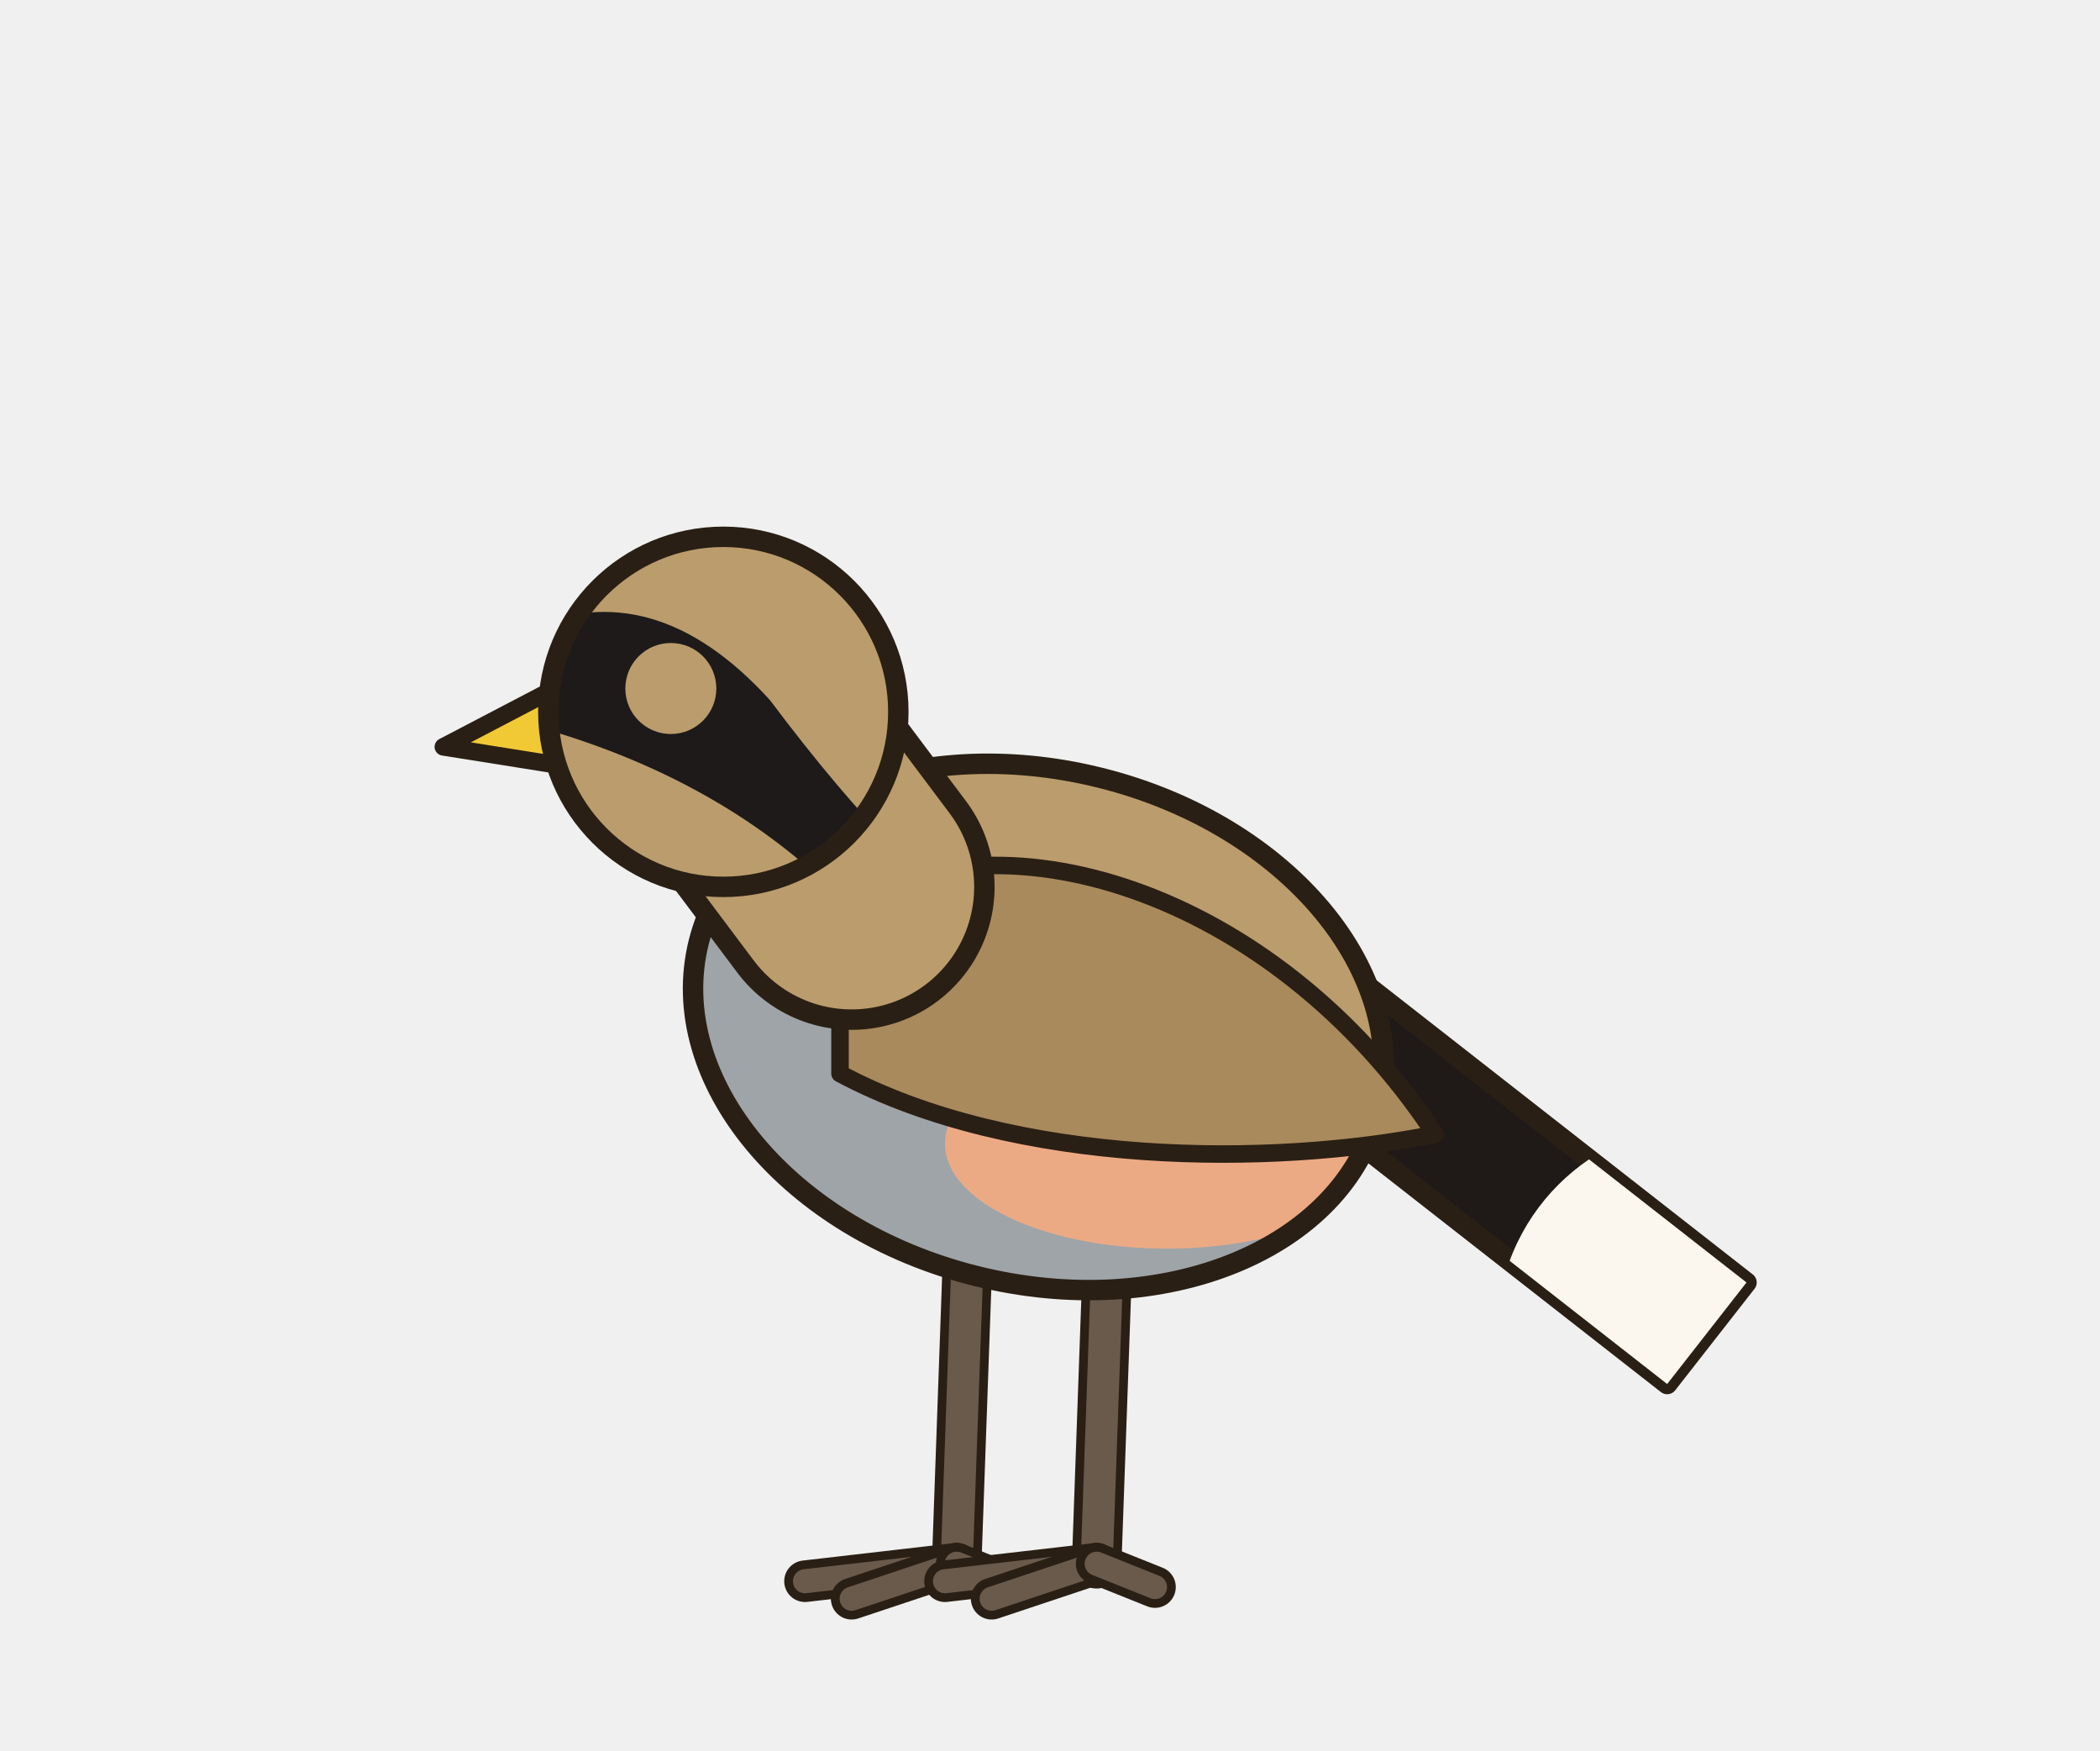
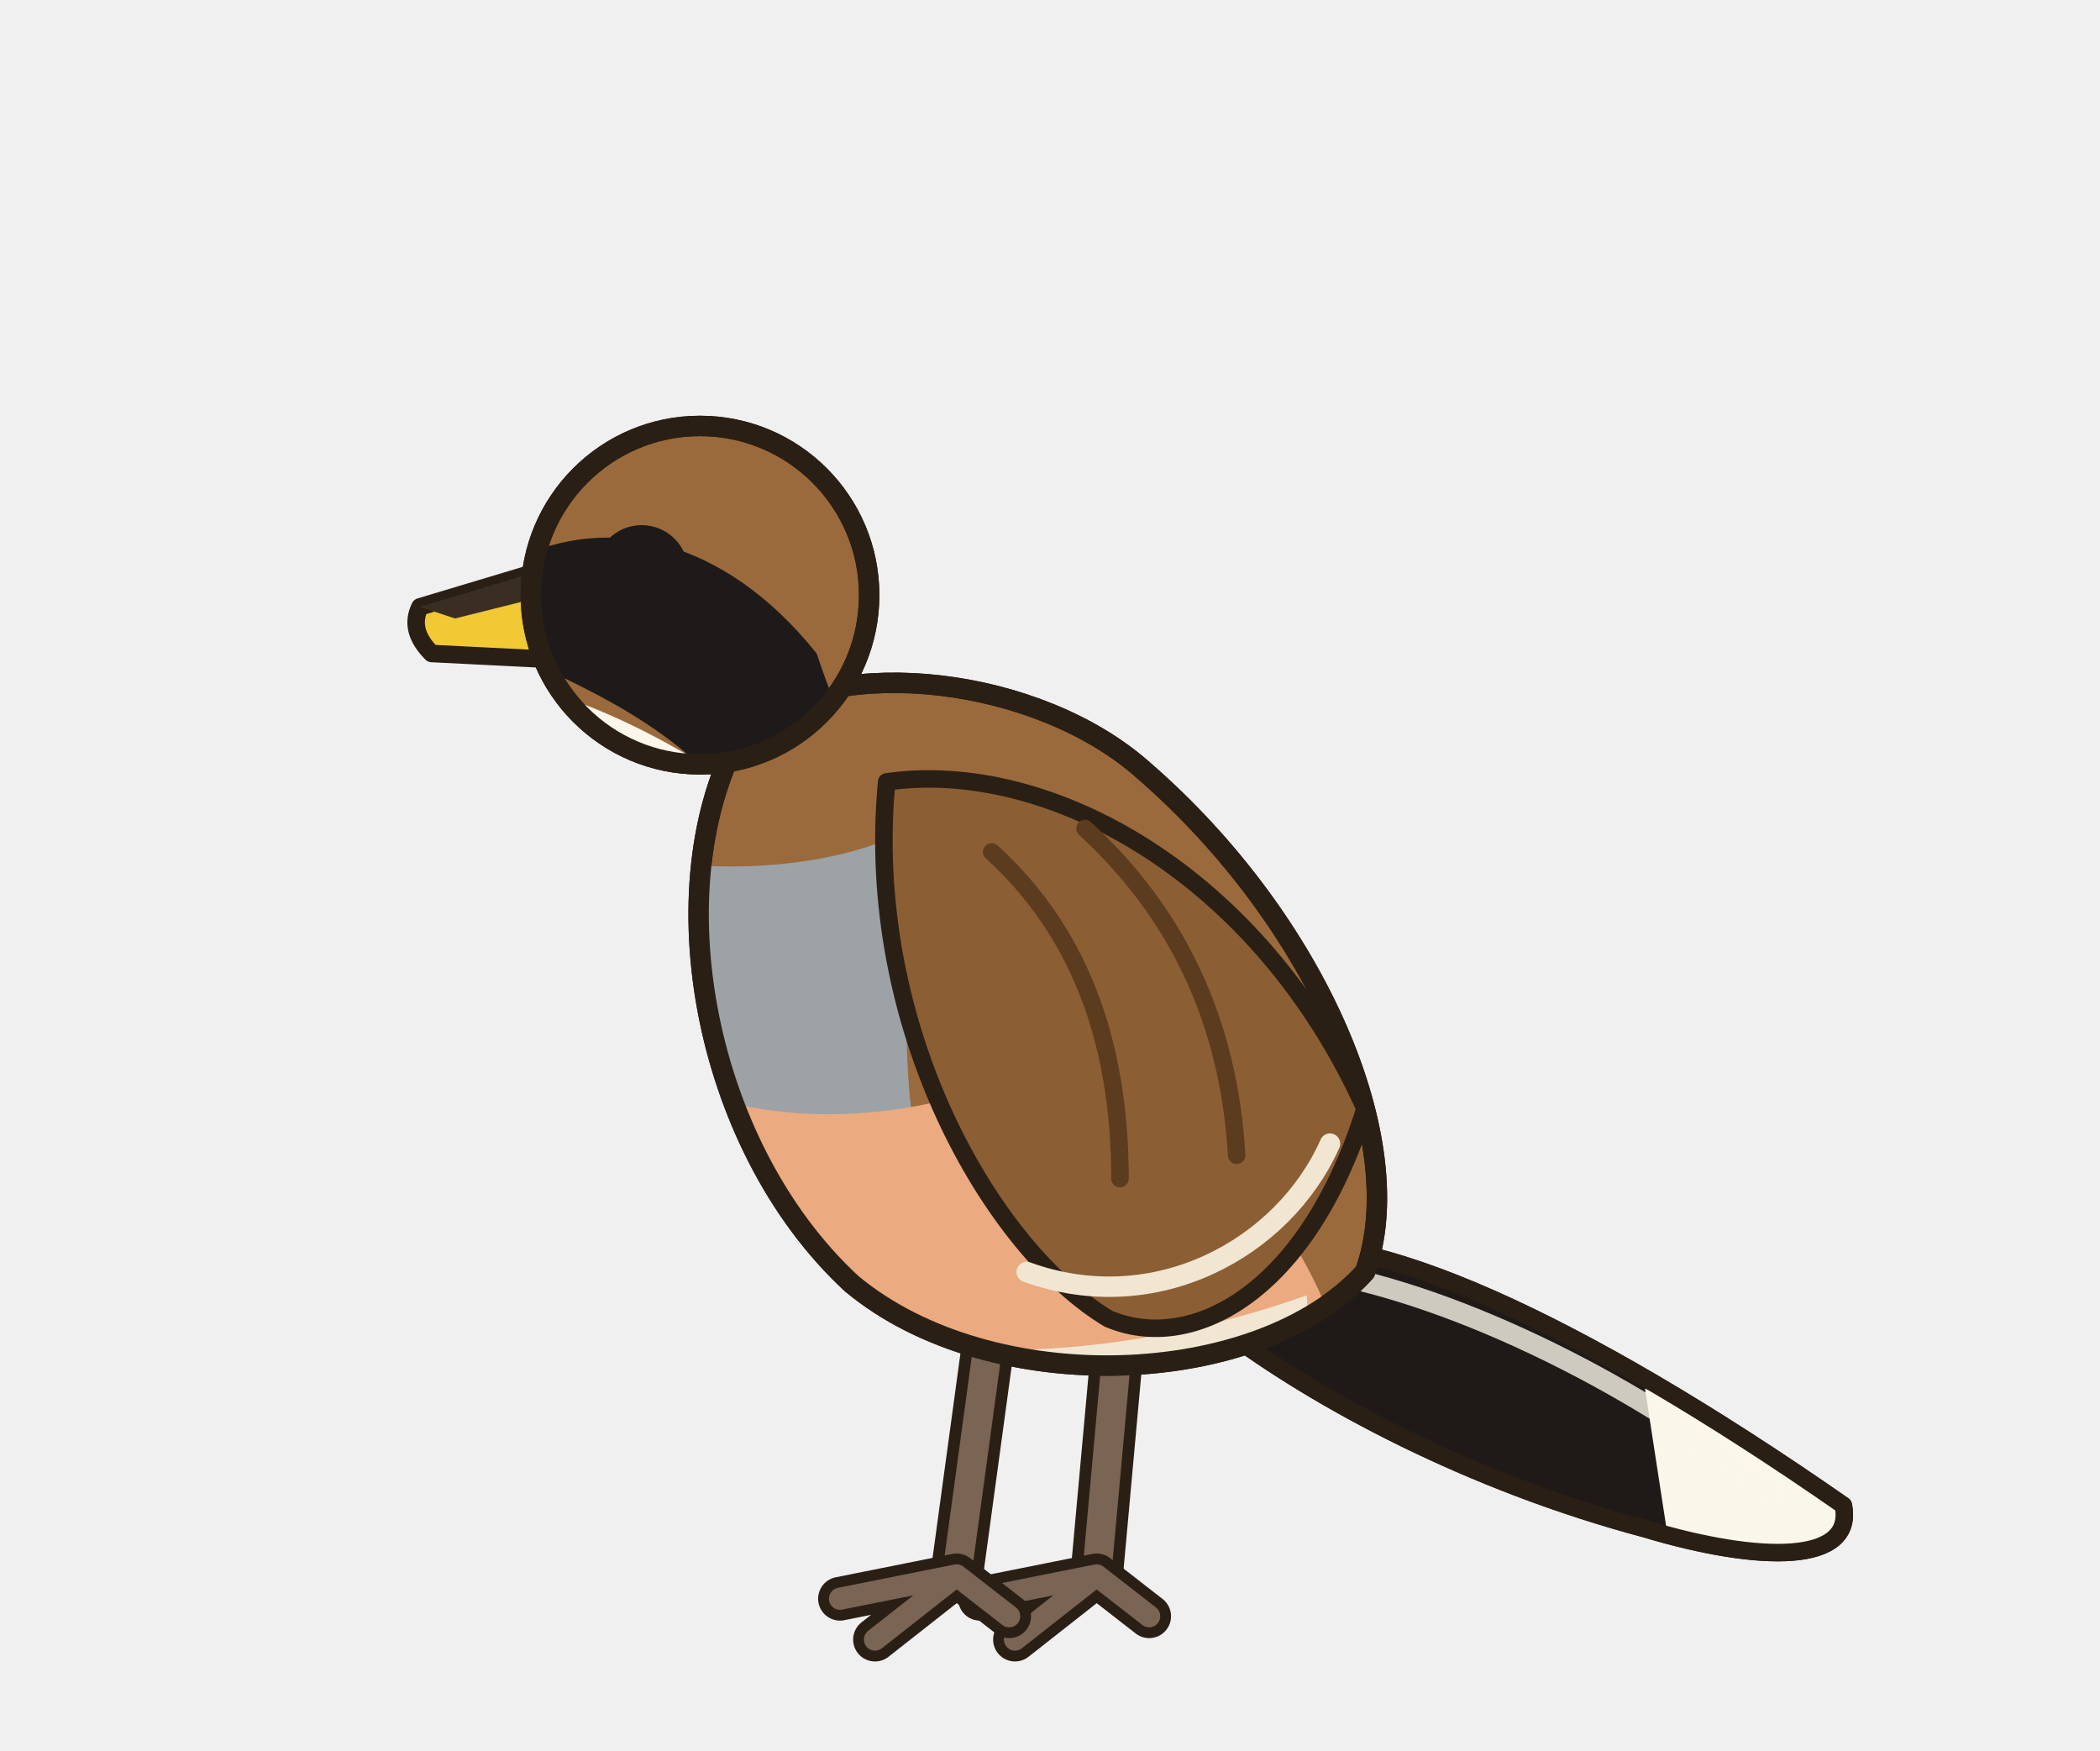
<svg xmlns="http://www.w3.org/2000/svg" role="img" aria-label="Pepitero Chico" viewBox="-20 0 360 300" width="360" height="300" style="overflow:visible">
-   <style>#m-root{transform-box:view-box;transform-origin:150px 272px;animation:br 3.6s ease-in-out infinite}@keyframes br{0%,100%{transform:scale(1,1)}50%{transform:scale(1,1.012)}}#m-head{transform-box:view-box;transform-origin:126px 152px;animation:hb 4.6s ease-in-out infinite}@keyframes hb{0%,100%{transform:rotate(0)}22%{transform:rotate(-7.0deg)}45%{transform:rotate(4.0deg) translateY(1px)}62%{transform:rotate(-3.0deg)}80%{transform:rotate(6.0deg)}}#m-tail{transform-box:view-box;transform-origin:208px 178px;animation:tl 3.1s ease-in-out infinite}@keyframes tl{0%,66%,100%{transform:rotate(0)}74%{transform:rotate(-11.0deg)}84%{transform:rotate(4.0deg)}92%{transform:rotate(-3.0deg)}}#m-lid{transform-box:fill-box;transform-origin:center;animation:bl 4.4s infinite}@keyframes bl{0%,92%,100%{transform:scaleY(0)}95%{transform:scaleY(1)}}@media (prefers-reduced-motion:reduce){*{animation:none!important}}</style>
+   <style>#m-root{transform-box:view-box;transform-origin:150px 275px;animation:br 3.6s ease-in-out infinite}@keyframes br{0%,100%{transform:scale(1,1)}50%{transform:scale(1,1.012)}}#m-head{transform-box:view-box;transform-origin:120px 130px;animation:hb 4.6s ease-in-out infinite}@keyframes hb{0%,100%{transform:rotate(0)}22%{transform:rotate(-7.0deg)}45%{transform:rotate(4.0deg) translateY(1px)}62%{transform:rotate(-3.0deg)}80%{transform:rotate(6.0deg)}}#m-tail{transform-box:view-box;transform-origin:200px 222px;animation:tl 3.1s ease-in-out infinite}@keyframes tl{0%,66%,100%{transform:rotate(0)}74%{transform:rotate(-13.5deg)}84%{transform:rotate(6.0deg)}92%{transform:rotate(-4.5deg)}}.lid{transform-box:fill-box;transform-origin:center;animation:bl 4.4s infinite}@keyframes bl{0%,92%,100%{transform:scaleY(0)}95%{transform:scaleY(1)}}@media (prefers-reduced-motion:reduce){*{animation:none!important}}</style>
  <g id="m-root">
+     <path d="M172 226 L168 270" stroke="#2a1f14" stroke-width="9" stroke-linecap="round" />
+     <path d="M172 226 L168 270" stroke="#7a6454" stroke-width="5" stroke-linecap="round" />
+     <path d="M168 270 L148 274 M168 270 L154 281 M168 270 L177 277" stroke="#2a1f14" stroke-width="7.5" stroke-linecap="round" />
+     <path d="M168 270 L148 274 M168 270 L154 281 M168 270 L177 277" stroke="#7a6454" stroke-width="3.8" stroke-linecap="round" />
+     <path d="M150 226 L144 270" stroke="#2a1f14" stroke-width="9" stroke-linecap="round" />
+     <path d="M150 226 L144 270" stroke="#7a6454" stroke-width="5" stroke-linecap="round" />
+     <path d="M144 270 L124 274 M144 270 L130 281 M144 270 L153 277" stroke="#2a1f14" stroke-width="7.5" stroke-linecap="round" />
+     <path d="M144 270 L124 274 M144 270 L130 281 M144 270 L153 277" stroke="#7a6454" stroke-width="3.8" stroke-linecap="round" />
    <g id="m-tail">
-       <path d="M201.2 186.7 L265.8 237.2 L279.4 219.8 L214.8 169.3 Z" fill="#1f1a18" stroke="#2a1f14" stroke-width="3.5" stroke-linejoin="round" />
+       <path d="M196 214 C214 210 250 226 296 258 C298 268 282 268 262 262 C232 254 206 240 190 228 Z" fill="#1f1a18" stroke="#2a1f14" stroke-width="3" stroke-linejoin="round" stroke-linecap="round" />
      <clipPath id="tc">
-         <path d="M201.2 186.7 L265.8 237.2 L279.4 219.8 L214.8 169.3 Z" />
+         <path d="M196 214 C214 210 250 226 296 258 C298 268 282 268 262 262 C232 254 206 240 190 228 Z" />
      </clipPath>
      <g clip-path="url(#tc)">
-         <circle cx="272.6" cy="228.5" r="36" fill="#fbf7ee" />
+         <path d="M262 238 L312 252 L312 290 L270 290 Z" fill="#fbf6ea" />
      </g>
+       <path d="M196 214 C214 210 250 226 296 258 C298 268 282 268 262 262 C232 254 206 240 190 228 Z" fill="none" stroke="#2a1f14" stroke-width="3" stroke-linejoin="round" />
+       <path d="M206 218 C230 222 262 238 284 256" stroke="#fbf6ea" stroke-width="3.5" fill="none" opacity=".8" stroke-linecap="round" />
    </g>
-     <g id="m-legs">
-       <path d="M146 212 L144 268" stroke="#2a1f14" stroke-width="8.5" stroke-linecap="round" />
-       <path d="M146 212 L144 268" stroke="#6a5a4c" stroke-width="5.5" stroke-linecap="round" />
-       <path d="M144 268 L118.0 271.0" stroke="#2a1f14" stroke-width="7.125" stroke-linecap="round" />
-       <path d="M144 268 L118.0 271.0" stroke="#6a5a4c" stroke-width="4.125" stroke-linecap="round" />
-       <path d="M144 268 L126.0 274.0" stroke="#2a1f14" stroke-width="7.125" stroke-linecap="round" />
-       <path d="M144 268 L126.0 274.0" stroke="#6a5a4c" stroke-width="4.125" stroke-linecap="round" />
-       <path d="M144 268 L154.0 272.0" stroke="#2a1f14" stroke-width="7.125" stroke-linecap="round" />
-       <path d="M144 268 L154.0 272.0" stroke="#6a5a4c" stroke-width="4.125" stroke-linecap="round" />
-       <path d="M170 212 L168 268" stroke="#2a1f14" stroke-width="8.5" stroke-linecap="round" />
-       <path d="M170 212 L168 268" stroke="#6a5a4c" stroke-width="5.5" stroke-linecap="round" />
-       <path d="M168 268 L142.0 271.0" stroke="#2a1f14" stroke-width="7.125" stroke-linecap="round" />
-       <path d="M168 268 L142.0 271.0" stroke="#6a5a4c" stroke-width="4.125" stroke-linecap="round" />
-       <path d="M168 268 L150.0 274.0" stroke="#2a1f14" stroke-width="7.125" stroke-linecap="round" />
-       <path d="M168 268 L150.0 274.0" stroke="#6a5a4c" stroke-width="4.125" stroke-linecap="round" />
-       <path d="M168 268 L178.0 272.0" stroke="#2a1f14" stroke-width="7.125" stroke-linecap="round" />
-       <path d="M168 268 L178.0 272.0" stroke="#6a5a4c" stroke-width="4.125" stroke-linecap="round" />
+     <path d="M108 124 C92 150 100 196 126 220 C150 240 196 238 214 218 C222 196 206 158 176 132 C158 116 124 112 108 124 Z" fill="#9a6a3c" stroke="#2a1f14" stroke-width="3.5" stroke-linejoin="round" stroke-linecap="round" />
+     <clipPath id="cc">
+       <path d="M108 124 C92 150 100 196 126 220 C150 240 196 238 214 218 C222 196 206 158 176 132 C158 116 124 112 108 124 Z" />
+     </clipPath>
+     <g clip-path="url(#cc)">
+       <path d="M84 146 C100 150 124 150 140 140 C128 190 140 232 172 246 L84 250 Z" fill="#9ca2a6" />
+       <path d="M96 186 C120 196 150 190 170 176 C196 200 214 226 210 244 L100 244 Z" fill="#ebaa80" />
+       <path d="M110 224 C140 236 176 232 204 222 L206 250 L100 250 Z" fill="#f1e6d2" />
    </g>
-     <ellipse id="m-body" cx="158" cy="176" rx="60" ry="44" transform="rotate(14 158 176)" fill="#bb9c6c" />
-     <clipPath id="bc">
-       <ellipse cx="158" cy="176" rx="60" ry="44" transform="rotate(14 158 176)" />
-     </clipPath>
-     <g clip-path="url(#bc)">
-       <ellipse cx="142" cy="210.32" rx="66.0" ry="39.6" fill="#9ea4a8" />
-       <ellipse cx="120.8" cy="182" rx="25.2" ry="37.4" fill="#9ea4a8" />
-       <ellipse cx="180" cy="196" rx="38" ry="18" fill="#ecaa84" />
-     </g>
-     <ellipse cx="158" cy="176" rx="60" ry="44" transform="rotate(14 158 176)" fill="none" stroke="#2a1f14" stroke-width="3.5" />
-     <g id="m-wing">
-       <path d="M124 156 C150 138 198 152 226 194.4 C198 200 154 200 124 184 Z" fill="#a98a5c" stroke="#2a1f14" stroke-width="3" stroke-linejoin="round" />
-     </g>
+     <path d="M108 124 C92 150 100 196 126 220 C150 240 196 238 214 218 C222 196 206 158 176 132 C158 116 124 112 108 124 Z" fill="none" stroke="#2a1f14" stroke-width="3.5" stroke-linejoin="round" />
+     <path d="M132 134 C160 130 196 150 214 190 C204 222 184 232 170 226 C150 214 128 176 132 134 Z" fill="#8c5e34" stroke="#2a1f14" stroke-width="3" stroke-linejoin="round" stroke-linecap="round" />
+     <path d="M150 146 q22 20 22 56 M166 142 q24 22 26 56" stroke="#5c3c1e" stroke-width="3" fill="none" stroke-linecap="round" />
+     <path d="M156 218 C178 226 200 214 208 196" stroke="#f1e6d2" stroke-width="3.5" fill="none" stroke-linecap="round" />
    <g id="m-head">
-       <path d="M126 152 L114 136" stroke="#2a1f14" stroke-width="49" stroke-linecap="round" />
-       <path d="M126 152 L114 136" stroke="#bb9c6c" stroke-width="42" stroke-linecap="round" />
-       <path d="M78.0 116.5 L56.0 128.0 L78.0 131.5 Z" fill="#f0c935" stroke="#2a1f14" stroke-width="3" stroke-linejoin="round" />
-       <circle cx="104" cy="122" r="30" fill="#bb9c6c" />
+       <path d="M72 98 L52 104 Q50 108 54 112 L74 113 Z" fill="#f0c935" stroke="#2a1f14" stroke-width="3" stroke-linejoin="round" stroke-linecap="round" />
+       <path d="M72 98 L52 104 L58 106 L74 102 Z" fill="#3a2e22" />
+       <circle cx="100" cy="102" r="29" fill="#9a6a3c" stroke="#2a1f14" stroke-width="3.5" stroke-linejoin="round" stroke-linecap="round" />
      <clipPath id="hc">
-         <circle cx="104" cy="122" r="30" />
+         <circle cx="100" cy="102" r="29" />
      </clipPath>
      <g clip-path="url(#hc)">
-         <path d="M70 108 Q92 98 112 120 Q124 136 134 146 L120 150 Q100 132 70 124 Z" fill="#1d1a19" />
+         <path d="M68 96 C84 88 104 92 120 112 C124 124 128 132 134 140 L108 140 C96 124 80 118 68 112 Z" fill="#1d1a19" />
+         <path d="M64 116 C84 120 100 130 114 140 L94 142 C84 132 72 126 64 124 Z" fill="#fbf6ea" />
+         <path d="M60 128 C80 130 100 140 110 156 L60 156 Z" fill="#fbf6ea" />
      </g>
-       <circle cx="104" cy="122" r="30" fill="none" stroke="#2a1f14" stroke-width="3.5" />
-       <circle cx="95" cy="118" r="4.6" fill="#1b120c" />
-       <circle cx="93.5" cy="116.3" r="1.5" fill="#fff" />
-       <ellipse id="m-lid" cx="95" cy="118" rx="7.8" ry="7.8" fill="#bb9c6c" />
+       <circle cx="100" cy="102" r="29" fill="none" stroke="#2a1f14" stroke-width="3.5" />
+       <circle cx="90" cy="98" r="4.6" fill="#1b120c" />
+       <circle cx="88.6" cy="96.4" r="1.5" fill="#fff" />
+       <ellipse class="lid" cx="90" cy="98" rx="8.0" ry="8.0" fill="#1d1a19" />
    </g>
  </g>
</svg>
